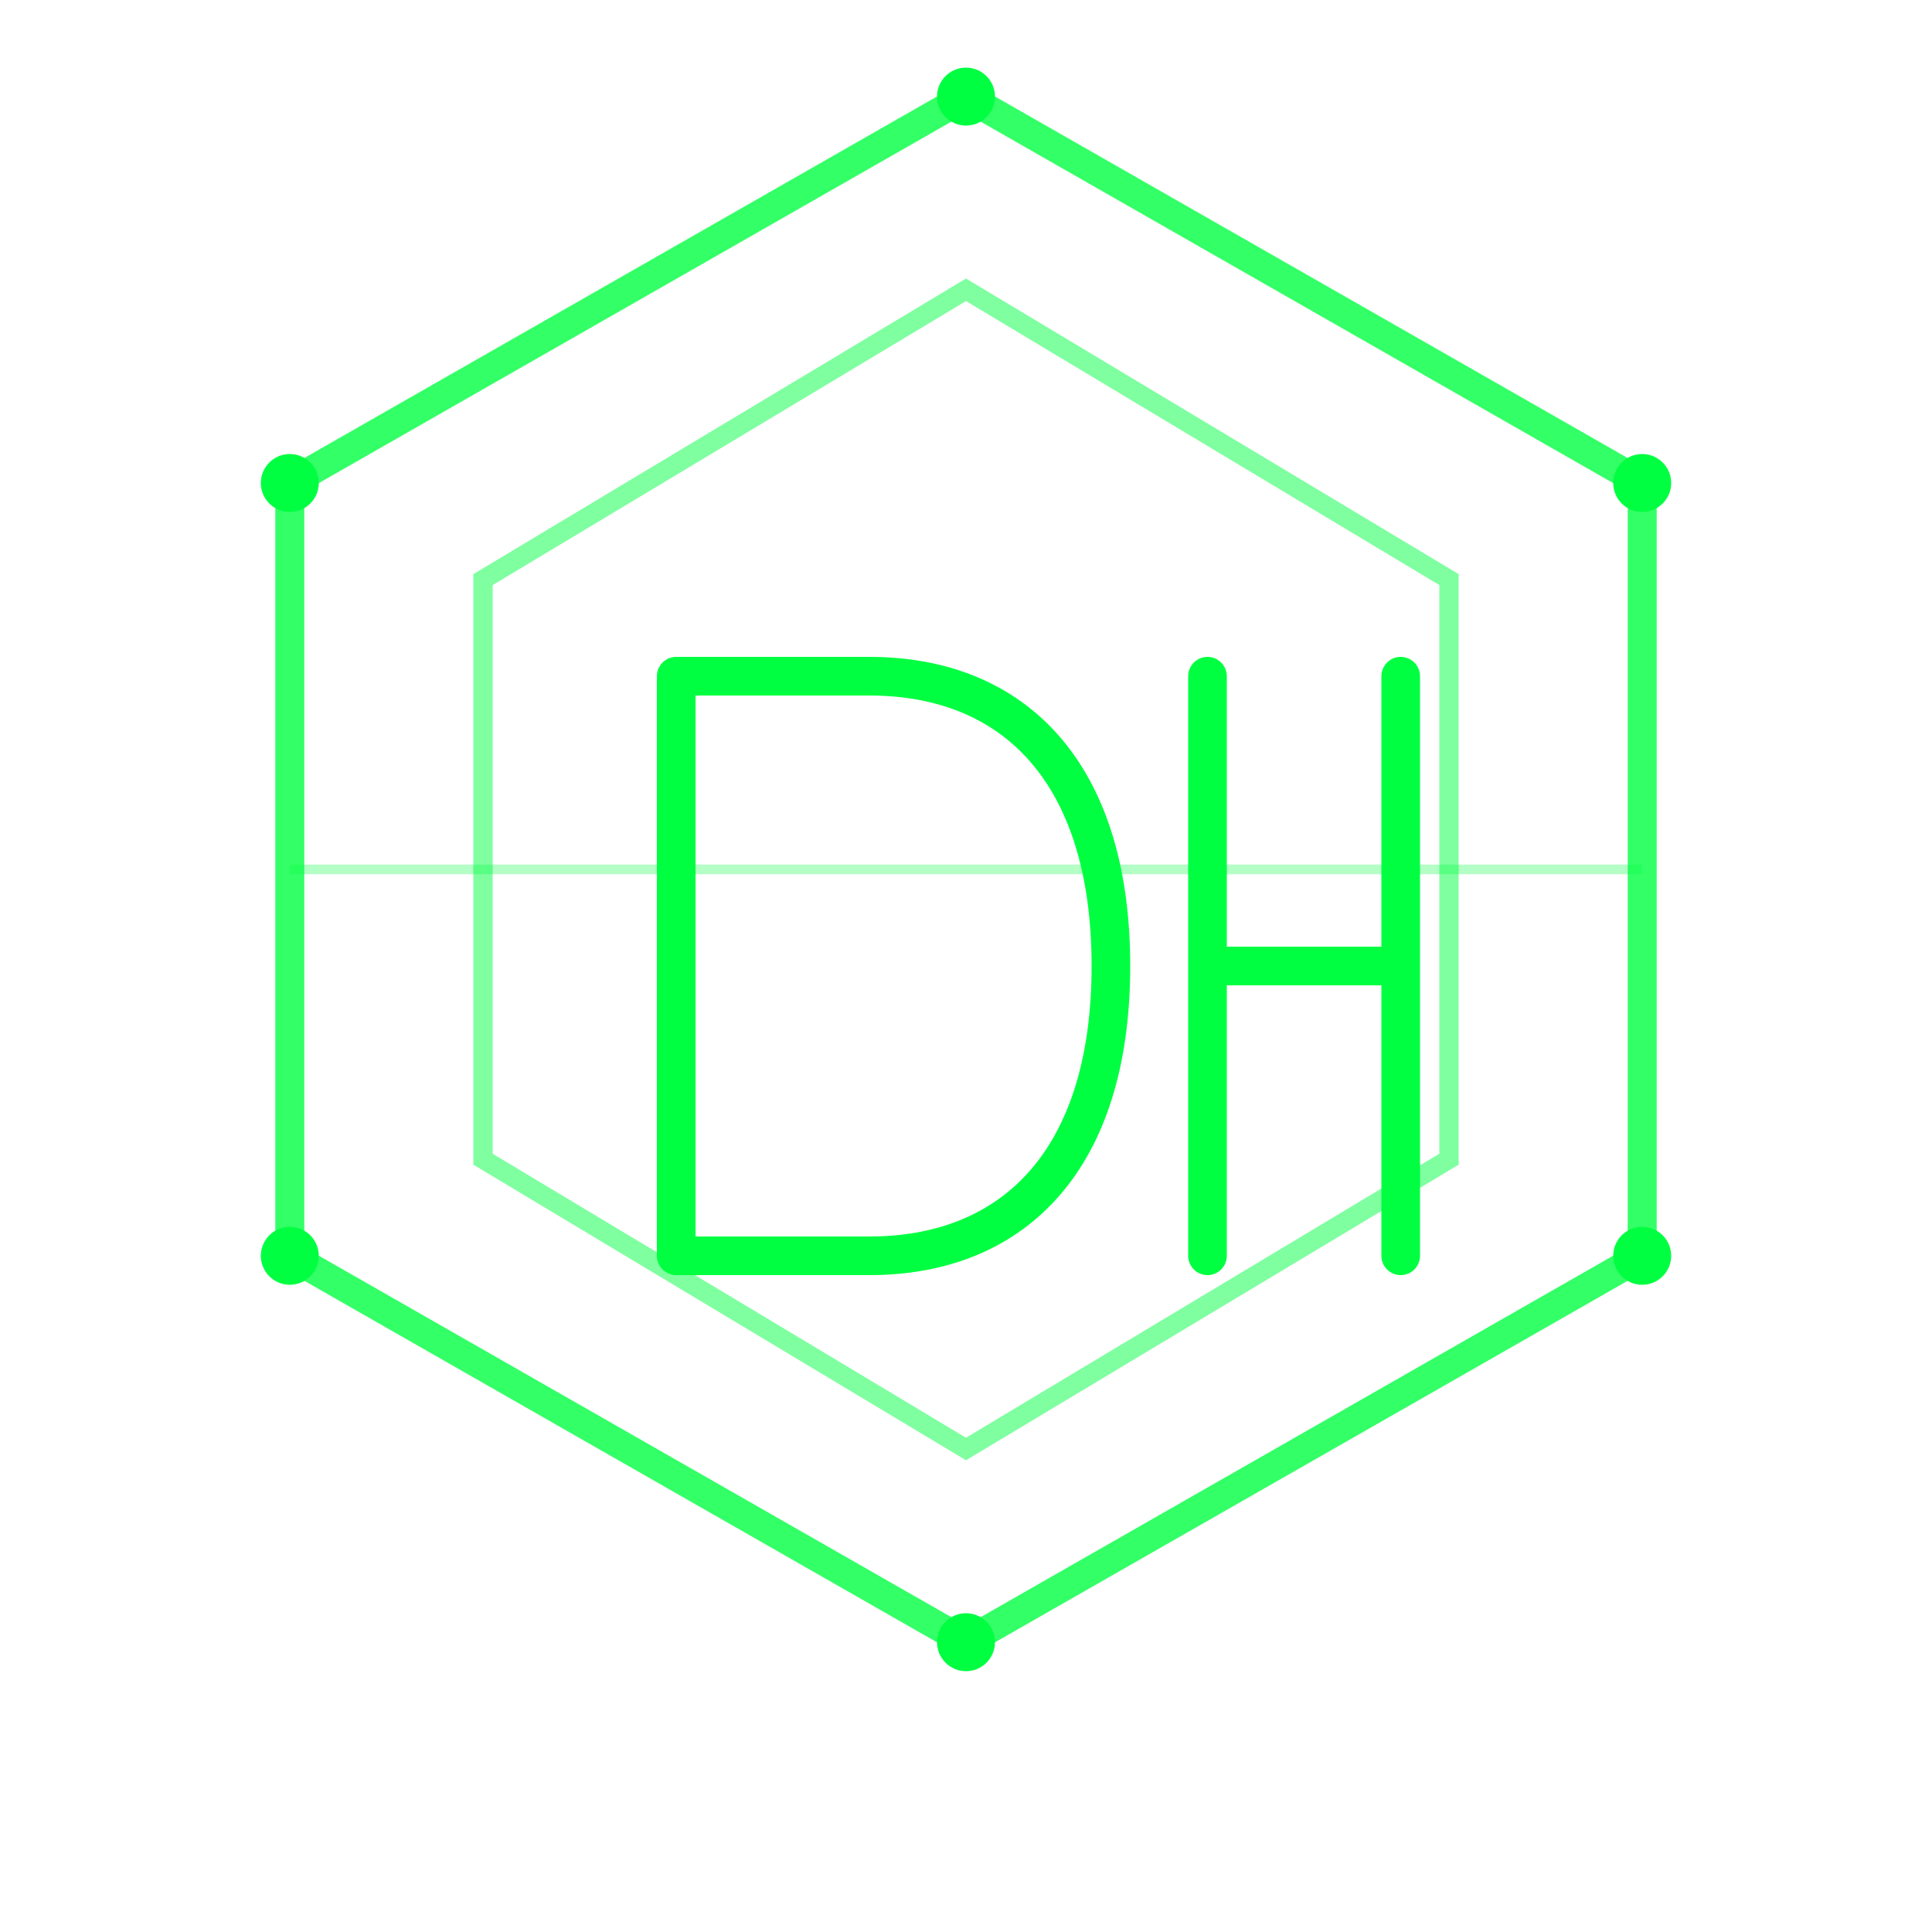
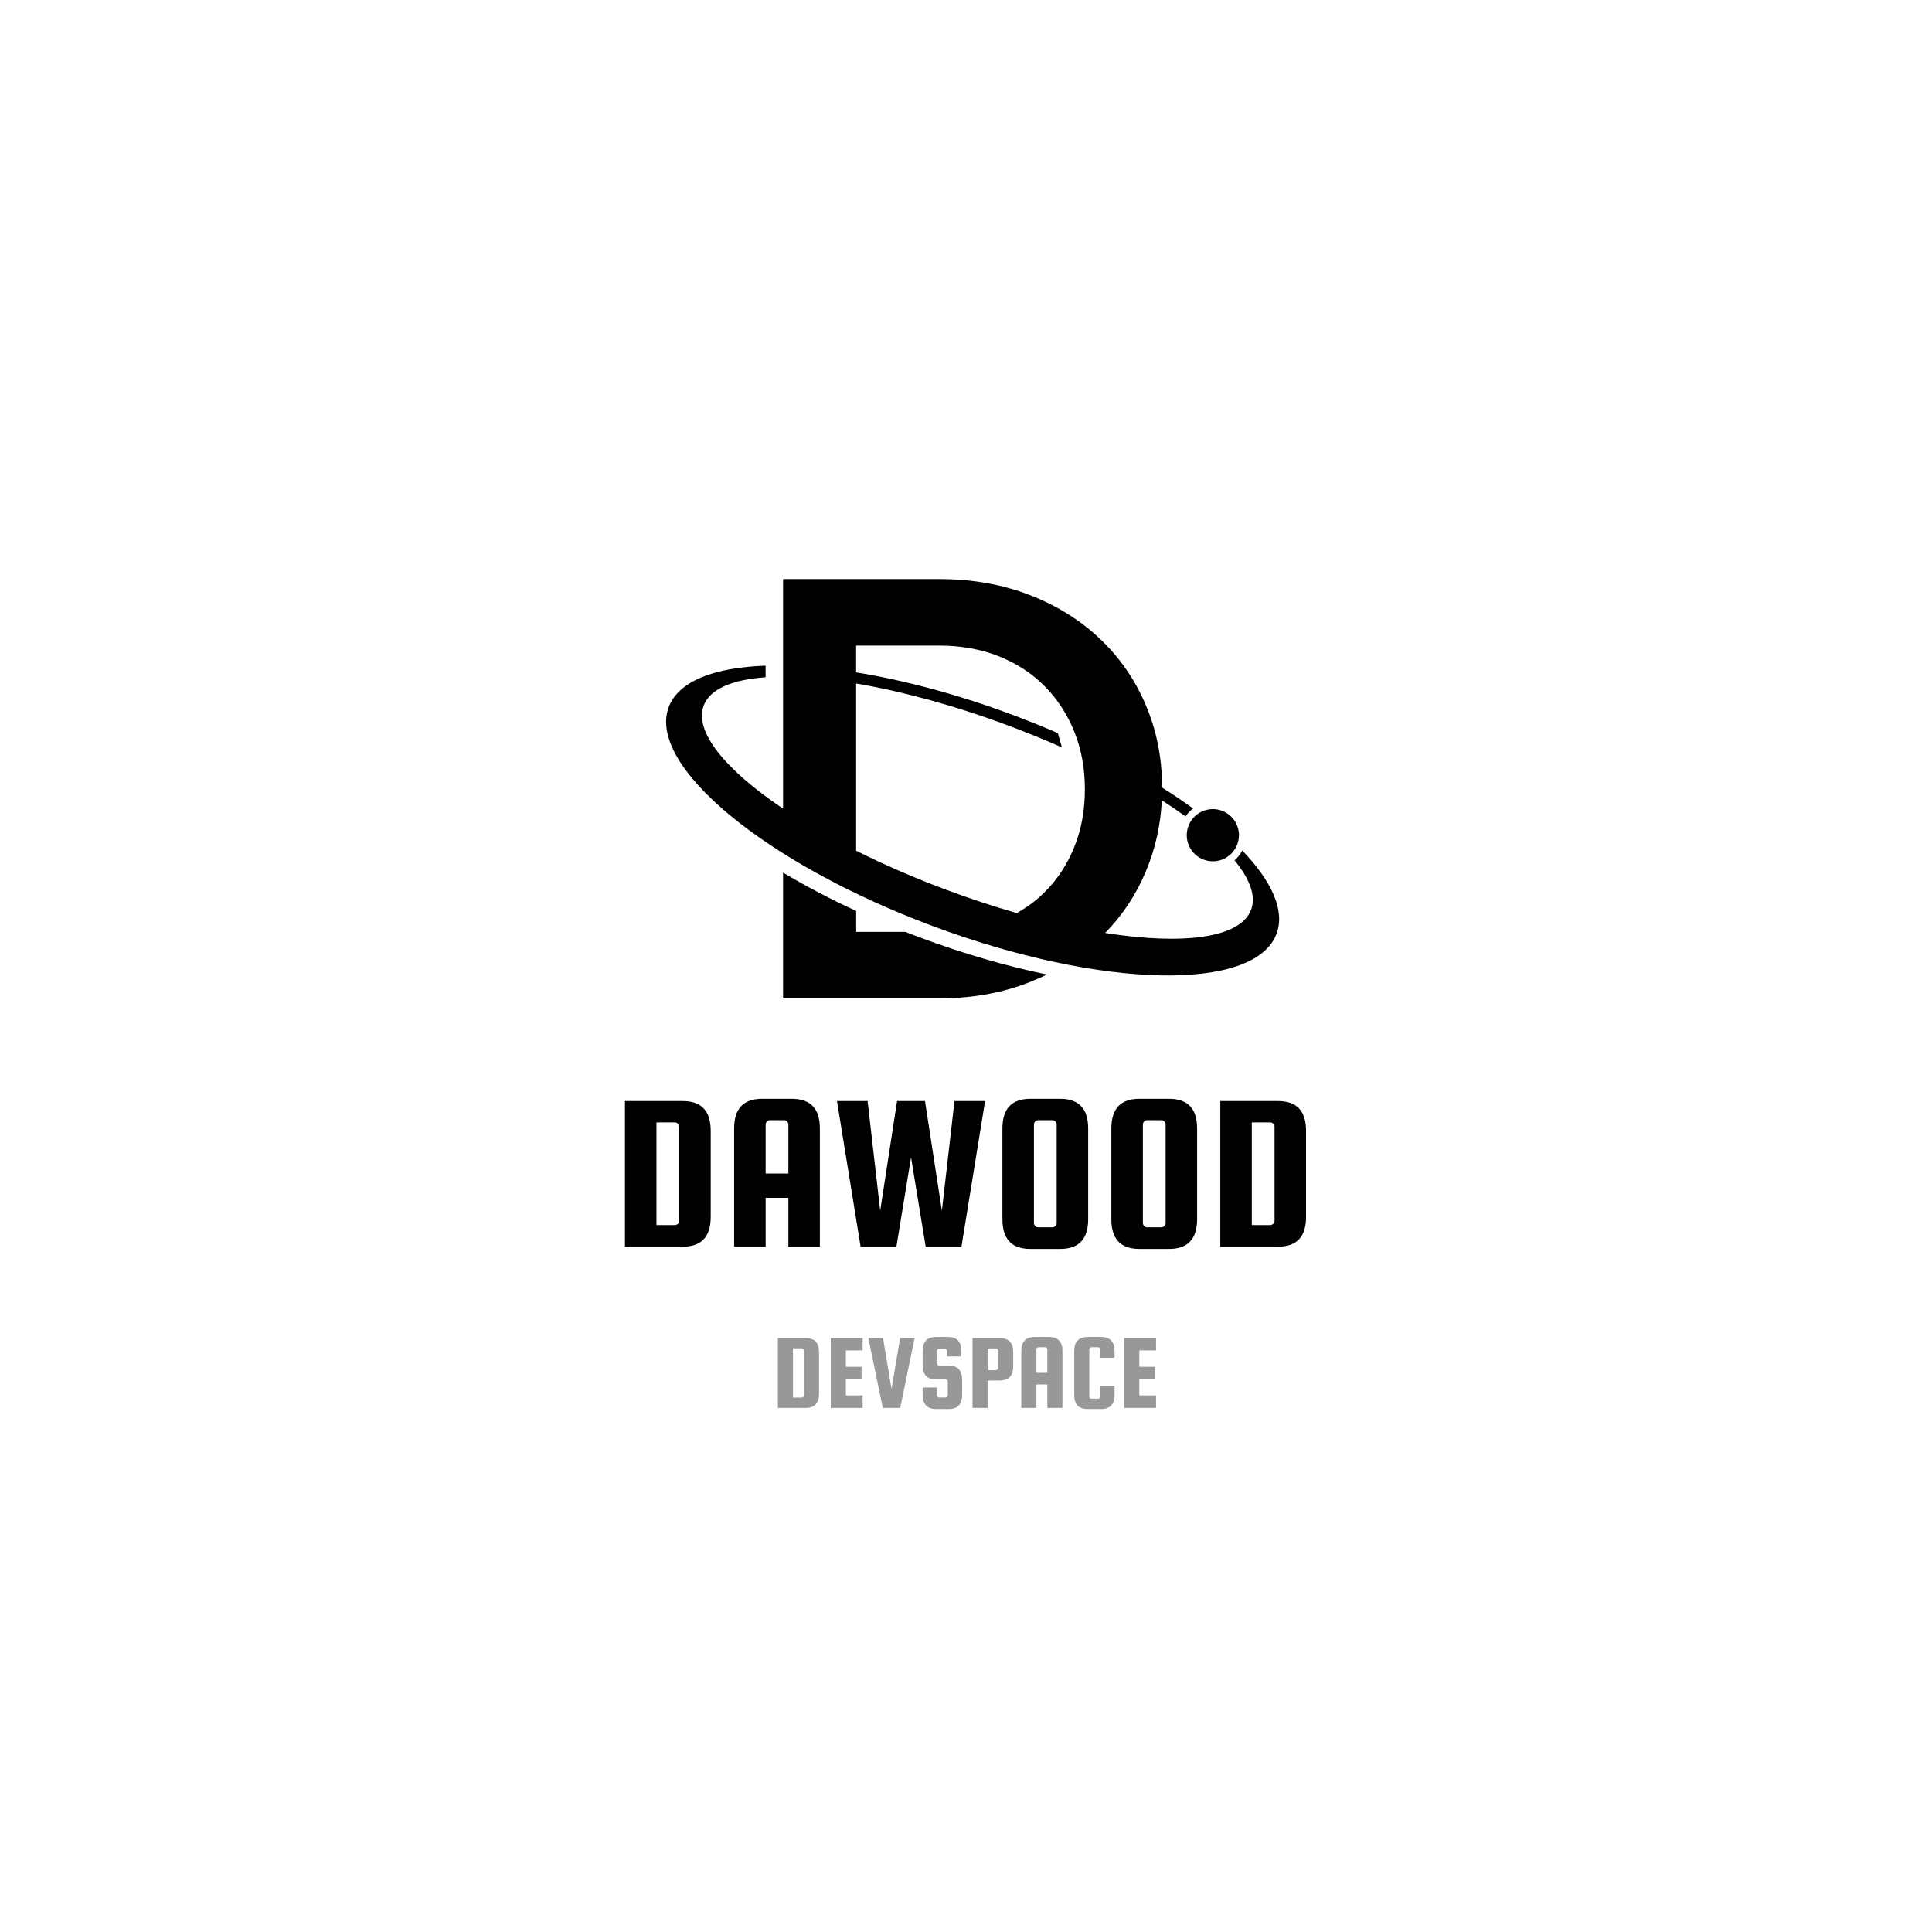
- <svg xmlns="http://www.w3.org/2000/svg" width="200" height="200" viewBox="0 0 200 200" fill="none">
-   <path d="M100 10 L170 50 L170 130 L100 170 L30 130 L30 50 Z" stroke="#00ff41" stroke-width="3" fill="none" opacity="0.8" />
-   <path d="M100 30 L150 60 L150 120 L100 150 L50 120 L50 60 Z" stroke="#00ff41" stroke-width="2" fill="none" opacity="0.5" />
-   <path d="M70 70 L70 130 L90 130 C105 130 115 120 115 100 C115 80 105 70 90 70 Z" stroke="#00ff41" stroke-width="4" fill="none" stroke-linecap="round" stroke-linejoin="round" />
-   <path d="M125 70 L125 130 M125 100 L145 100 M145 70 L145 130" stroke="#00ff41" stroke-width="4" stroke-linecap="round" stroke-linejoin="round" />
-   <circle cx="100" cy="10" r="3" fill="#00ff41" />
-   <circle cx="170" cy="50" r="3" fill="#00ff41" />
-   <circle cx="170" cy="130" r="3" fill="#00ff41" />
-   <circle cx="100" cy="170" r="3" fill="#00ff41" />
-   <circle cx="30" cy="130" r="3" fill="#00ff41" />
-   <circle cx="30" cy="50" r="3" fill="#00ff41" />
-   <line x1="30" y1="90" x2="170" y2="90" stroke="#00ff41" stroke-width="1" opacity="0.3" />
+ <svg xmlns="http://www.w3.org/2000/svg" width="2000" zoomAndPan="magnify" viewBox="0 0 1500 1500" height="2000" preserveAspectRatio="xMidYMid meet" version="1.0">
+   <defs>
+     <g />
+     <clipPath id="8c972e3c97">
+       <rect x="0" width="550" y="0" height="185" />
+     </clipPath>
+     <clipPath id="22bcdbe297">
+       <rect x="0" width="304" y="0" height="88" />
+     </clipPath>
+     <clipPath id="7af14e9508">
+       <path d="M 517 449.633 L 994 449.633 L 994 775.102 L 517 775.102 Z M 517 449.633 " clip-rule="nonzero" />
+     </clipPath>
+   </defs>
+   <g transform="matrix(1, 0, 0, 1, 475, 820)">
+     <g clip-path="url(#8c972e3c97)">
+       <g fill="#000000" fill-opacity="1">
+         <g transform="translate(1.483957, 147.9207)">
+           <g>
+             <path d="M 53.641 -113.062 C 68.086 -113.062 75.312 -105.375 75.312 -90 L 75.312 -23.062 C 75.312 -7.688 68.086 0 53.641 0 L 8.734 0 L 8.734 -113.062 Z M 50.859 -20.266 L 50.859 -92.969 C 50.859 -93.895 50.535 -94.707 49.891 -95.406 C 49.254 -96.113 48.469 -96.469 47.531 -96.469 L 33.203 -96.469 L 33.203 -16.781 L 47.531 -16.781 C 48.469 -16.781 49.254 -17.129 49.891 -17.828 C 50.535 -18.523 50.859 -19.336 50.859 -20.266 Z M 50.859 -20.266 " />
+           </g>
+         </g>
+       </g>
+       <g fill="#000000" fill-opacity="1">
+         <g transform="translate(86.23761, 147.9207)">
+           <g>
+             <path d="M 53.641 -114.812 C 68.086 -114.812 75.312 -107.125 75.312 -91.75 L 75.312 0 L 50.859 0 L 50.859 -37.922 L 33.203 -37.922 L 33.203 0 L 8.734 0 L 8.734 -91.75 C 8.734 -107.125 15.957 -114.812 30.406 -114.812 Z M 33.203 -56.797 L 50.859 -56.797 L 50.859 -94.719 C 50.859 -95.645 50.535 -96.457 49.891 -97.156 C 49.254 -97.852 48.469 -98.203 47.531 -98.203 L 36.516 -98.203 C 35.586 -98.203 34.801 -97.852 34.156 -97.156 C 33.52 -96.457 33.203 -95.645 33.203 -94.719 Z M 33.203 -56.797 " />
+           </g>
+         </g>
+       </g>
+       <g fill="#000000" fill-opacity="1">
+         <g transform="translate(170.9913, 147.9207)">
+           <g>
+             <path d="M 50.5 -113.062 L 72.172 -113.062 L 85.281 -27.953 L 95.062 -113.062 L 118.828 -113.062 L 100.484 0 L 72.703 0 L 61.344 -69.375 L 49.984 0 L 22.188 0 L 3.844 -113.062 L 27.609 -113.062 L 37.391 -27.953 Z M 50.5 -113.062 " />
+           </g>
+         </g>
+       </g>
+       <g fill="#000000" fill-opacity="1">
+         <g transform="translate(294.5394, 147.9207)">
+           <g>
+             <path d="M 75.312 -91.75 L 75.312 -21.312 C 75.312 -5.938 68.086 1.75 53.641 1.75 L 30.406 1.75 C 15.957 1.75 8.734 -5.938 8.734 -21.312 L 8.734 -91.75 C 8.734 -107.125 15.957 -114.812 30.406 -114.812 L 53.641 -114.812 C 68.086 -114.812 75.312 -107.125 75.312 -91.75 Z M 50.859 -18.531 L 50.859 -94.719 C 50.859 -95.645 50.535 -96.457 49.891 -97.156 C 49.254 -97.852 48.469 -98.203 47.531 -98.203 L 36.516 -98.203 C 35.586 -98.203 34.801 -97.852 34.156 -97.156 C 33.52 -96.457 33.203 -95.645 33.203 -94.719 L 33.203 -18.531 C 33.203 -17.594 33.52 -16.773 34.156 -16.078 C 34.801 -15.379 35.586 -15.031 36.516 -15.031 L 47.531 -15.031 C 48.469 -15.031 49.254 -15.379 49.891 -16.078 C 50.535 -16.773 50.859 -17.594 50.859 -18.531 Z M 50.859 -18.531 " />
+           </g>
+         </g>
+       </g>
+       <g fill="#000000" fill-opacity="1">
+         <g transform="translate(379.1183, 147.9207)">
+           <g>
+             <path d="M 75.312 -91.75 L 75.312 -21.312 C 75.312 -5.938 68.086 1.75 53.641 1.75 L 30.406 1.75 C 15.957 1.75 8.734 -5.938 8.734 -21.312 L 8.734 -91.75 C 8.734 -107.125 15.957 -114.812 30.406 -114.812 L 53.641 -114.812 C 68.086 -114.812 75.312 -107.125 75.312 -91.75 Z M 50.859 -18.531 L 50.859 -94.719 C 50.859 -95.645 50.535 -96.457 49.891 -97.156 C 49.254 -97.852 48.469 -98.203 47.531 -98.203 L 36.516 -98.203 C 35.586 -98.203 34.801 -97.852 34.156 -97.156 C 33.52 -96.457 33.203 -95.645 33.203 -94.719 L 33.203 -18.531 C 33.203 -17.594 33.52 -16.773 34.156 -16.078 C 34.801 -15.379 35.586 -15.031 36.516 -15.031 L 47.531 -15.031 C 48.469 -15.031 49.254 -15.379 49.891 -16.078 C 50.535 -16.773 50.859 -17.594 50.859 -18.531 Z M 50.859 -18.531 " />
+           </g>
+         </g>
+       </g>
+       <g fill="#000000" fill-opacity="1">
+         <g transform="translate(463.6972, 147.9207)">
+           <g>
+             <path d="M 53.641 -113.062 C 68.086 -113.062 75.312 -105.375 75.312 -90 L 75.312 -23.062 C 75.312 -7.688 68.086 0 53.641 0 L 8.734 0 L 8.734 -113.062 Z M 50.859 -20.266 L 50.859 -92.969 C 50.859 -93.895 50.535 -94.707 49.891 -95.406 C 49.254 -96.113 48.469 -96.469 47.531 -96.469 L 33.203 -96.469 L 33.203 -16.781 L 47.531 -16.781 C 48.469 -16.781 49.254 -17.129 49.891 -17.828 C 50.535 -18.523 50.859 -19.336 50.859 -20.266 Z M 50.859 -20.266 " />
+           </g>
+         </g>
+       </g>
+     </g>
+   </g>
+   <g transform="matrix(1, 0, 0, 1, 598, 1024)">
+     <g clip-path="url(#22bcdbe297)">
+       <g fill="#96989a" fill-opacity="1">
+         <g transform="translate(1.754327, 69.11891)">
+           <g>
+             <path d="M 25.734 -54.234 C 32.66 -54.234 36.125 -50.539 36.125 -43.156 L 36.125 -11.062 C 36.125 -3.688 32.66 0 25.734 0 L 4.188 0 L 4.188 -54.234 Z M 24.391 -9.719 L 24.391 -44.594 C 24.391 -45.039 24.234 -45.43 23.922 -45.766 C 23.617 -46.098 23.242 -46.266 22.797 -46.266 L 15.922 -46.266 L 15.922 -8.047 L 22.797 -8.047 C 23.242 -8.047 23.617 -8.211 23.922 -8.547 C 24.234 -8.879 24.391 -9.27 24.391 -9.719 Z M 24.391 -9.719 " />
+           </g>
+         </g>
+       </g>
+       <g fill="#96989a" fill-opacity="1">
+         <g transform="translate(42.82236, 69.11891)">
+           <g>
+             <path d="M 15.922 -9.719 L 28.922 -9.719 L 28.922 0 L 4.188 0 L 4.188 -54.234 L 28.922 -54.234 L 28.922 -44.672 L 15.922 -44.672 L 15.922 -31.938 L 28.078 -31.938 L 28.078 -22.719 L 15.922 -22.719 Z M 15.922 -9.719 " />
+           </g>
+         </g>
+       </g>
+       <g fill="#96989a" fill-opacity="1">
+         <g transform="translate(74.75485, 69.11891)">
+           <g>
+             <path d="M 26.062 -54.234 L 37.375 -54.234 L 26.156 0 L 12.656 0 L 1.422 -54.234 L 12.828 -54.234 L 19.438 -14.672 Z M 26.062 -54.234 " />
+           </g>
+         </g>
+       </g>
+       <g fill="#96989a" fill-opacity="1">
+         <g transform="translate(114.1466, 69.11891)">
+           <g>
+             <path d="M 34.281 -39.984 L 23.125 -39.984 L 23.125 -44.25 C 23.125 -44.695 22.969 -45.086 22.656 -45.422 C 22.352 -45.754 21.984 -45.922 21.547 -45.922 L 16.938 -45.922 C 16.488 -45.922 16.109 -45.754 15.797 -45.422 C 15.492 -45.086 15.344 -44.695 15.344 -44.25 L 15.344 -34.609 C 15.344 -34.16 15.492 -33.77 15.797 -33.438 C 16.109 -33.102 16.488 -32.938 16.938 -32.938 L 24.469 -32.938 C 31.395 -32.82 34.859 -29.133 34.859 -21.875 L 34.859 -10.219 C 34.859 -2.844 31.395 0.844 24.469 0.844 L 14.578 0.844 C 7.648 0.844 4.188 -2.844 4.188 -10.219 L 4.188 -15.844 L 15.344 -15.844 L 15.344 -9.812 C 15.344 -9.363 15.492 -8.969 15.797 -8.625 C 16.109 -8.289 16.488 -8.125 16.938 -8.125 L 22.125 -8.125 C 22.57 -8.125 22.945 -8.289 23.25 -8.625 C 23.562 -8.969 23.719 -9.363 23.719 -9.812 L 23.719 -20.453 C 23.719 -20.898 23.562 -21.289 23.25 -21.625 C 22.945 -21.957 22.57 -22.125 22.125 -22.125 L 14.578 -22.125 C 7.648 -22.125 4.188 -25.812 4.188 -33.188 L 4.188 -44 C 4.188 -51.375 7.648 -55.062 14.578 -55.062 L 23.891 -55.062 C 30.816 -55.062 34.281 -51.375 34.281 -44 Z M 34.281 -39.984 " />
+           </g>
+         </g>
+       </g>
+       <g fill="#96989a" fill-opacity="1">
+         <g transform="translate(152.9517, 69.11891)">
+           <g>
+             <path d="M 25.312 -54.234 C 32.238 -54.234 35.703 -50.539 35.703 -43.156 L 35.703 -32.359 C 35.703 -24.973 32.238 -21.281 25.312 -21.281 L 15.844 -21.281 L 15.844 0 L 4.109 0 L 4.109 -54.234 Z M 23.969 -31.016 L 23.969 -44.5 C 23.969 -44.945 23.812 -45.336 23.5 -45.672 C 23.195 -46.016 22.82 -46.188 22.375 -46.188 L 15.844 -46.188 L 15.844 -29.328 L 22.375 -29.328 C 22.82 -29.328 23.195 -29.492 23.5 -29.828 C 23.812 -30.172 23.969 -30.566 23.969 -31.016 Z M 23.969 -31.016 " />
+           </g>
+         </g>
+       </g>
+       <g fill="#96989a" fill-opacity="1">
+         <g transform="translate(190.751, 69.11891)">
+           <g>
+             <path d="M 25.734 -55.062 C 32.66 -55.062 36.125 -51.375 36.125 -44 L 36.125 0 L 24.391 0 L 24.391 -18.188 L 15.922 -18.188 L 15.922 0 L 4.188 0 L 4.188 -44 C 4.188 -51.375 7.648 -55.062 14.578 -55.062 Z M 15.922 -27.234 L 24.391 -27.234 L 24.391 -45.422 C 24.391 -45.867 24.234 -46.258 23.922 -46.594 C 23.617 -46.938 23.242 -47.109 22.797 -47.109 L 17.516 -47.109 C 17.066 -47.109 16.688 -46.938 16.375 -46.594 C 16.07 -46.258 15.922 -45.867 15.922 -45.422 Z M 15.922 -27.234 " />
+           </g>
+         </g>
+       </g>
+       <g fill="#96989a" fill-opacity="1">
+         <g transform="translate(231.8191, 69.11891)">
+           <g>
+             <path d="M 24.391 -8.891 L 24.391 -17.266 L 35.531 -17.266 L 35.531 -10.219 C 35.531 -2.844 32.066 0.844 25.141 0.844 L 14.578 0.844 C 7.648 0.844 4.188 -2.844 4.188 -10.219 L 4.188 -44 C 4.188 -51.375 7.648 -55.062 14.578 -55.062 L 25.141 -55.062 C 32.066 -55.062 35.531 -51.375 35.531 -44 L 35.531 -38.891 L 24.391 -38.891 L 24.391 -45.422 C 24.391 -45.867 24.234 -46.258 23.922 -46.594 C 23.617 -46.938 23.242 -47.109 22.797 -47.109 L 17.516 -47.109 C 17.066 -47.109 16.688 -46.938 16.375 -46.594 C 16.07 -46.258 15.922 -45.867 15.922 -45.422 L 15.922 -8.891 C 15.922 -8.441 16.07 -8.047 16.375 -7.703 C 16.688 -7.367 17.066 -7.203 17.516 -7.203 L 22.797 -7.203 C 23.242 -7.203 23.617 -7.367 23.922 -7.703 C 24.234 -8.047 24.391 -8.441 24.391 -8.891 Z M 24.391 -8.891 " />
+           </g>
+         </g>
+       </g>
+       <g fill="#96989a" fill-opacity="1">
+         <g transform="translate(270.6241, 69.11891)">
+           <g>
+             <path d="M 15.922 -9.719 L 28.922 -9.719 L 28.922 0 L 4.188 0 L 4.188 -54.234 L 28.922 -54.234 L 28.922 -44.672 L 15.922 -44.672 L 15.922 -31.938 L 28.078 -31.938 L 28.078 -22.719 L 15.922 -22.719 Z M 15.922 -9.719 " />
+           </g>
+         </g>
+       </g>
+     </g>
+   </g>
+   <g clip-path="url(#7af14e9508)">
+     <path fill="#000000" d="M 607.98 677.492 L 607.98 775.129 L 729.34 775.129 C 754.754 775.129 778.086 770.949 799.312 762.57 C 803.98 760.727 808.5 758.734 812.891 756.602 C 781.922 750.227 748.57 740.66 714.473 727.949 C 710.574 726.5 706.699 725.012 702.863 723.508 L 664.715 723.508 L 664.715 707.266 C 644.258 697.824 625.23 687.801 607.98 677.492 M 664.691 660.504 L 664.691 530.668 C 700.023 536.625 740.582 547.57 782.605 563.23 C 797.094 568.633 811.074 574.34 824.449 580.27 L 821.297 569.188 C 809.812 564.203 797.938 559.406 785.723 554.852 C 743.133 538.973 701.727 528.02 664.68 522.035 L 664.68 501.223 L 729 501.223 C 746.121 501.223 761.621 504.012 775.652 509.59 C 789.598 515.246 801.535 522.996 811.301 533.004 C 821.07 542.926 828.742 554.699 834.156 568.266 C 839.582 581.758 842.293 596.641 842.293 612.832 C 842.293 629.039 839.582 643.918 834.156 657.398 C 828.73 670.965 821.07 682.664 811.301 692.434 C 804.918 698.871 797.598 704.348 789.395 708.906 C 771.766 703.855 753.531 697.875 735.02 690.969 C 709.855 681.582 686.207 671.27 664.691 660.504 Z M 922.668 641.383 C 926.578 630.895 938.238 625.555 948.727 629.469 C 959.211 633.379 964.539 645.043 960.637 655.531 C 956.738 666.02 945.066 671.344 934.578 667.445 C 924.094 663.531 918.754 651.871 922.668 641.383 Z M 902.285 611.496 C 902.234 588.715 898.059 567.445 889.73 547.734 C 881.363 527.891 869.5 510.691 854.156 496.113 C 838.824 481.535 820.539 470.137 799.301 461.922 C 778.074 453.707 754.742 449.602 729.328 449.602 L 607.98 449.602 L 607.98 627.828 C 563.406 597.891 538.762 568.152 546.309 547.898 C 551.141 534.922 568.52 527.652 594.402 525.824 L 594.402 516.824 C 554.434 518.211 526.672 528.891 519.164 549.047 C 502.266 594.406 594.211 670.562 724.543 719.129 C 854.875 767.695 974.219 770.309 991.125 724.934 C 997.801 707.012 987.48 684.281 964.512 660.34 C 962.973 663.316 960.902 665.891 958.469 667.977 C 970.43 682.465 975.328 695.691 971.363 706.293 C 963.148 728.328 918.793 733.906 858.043 724.355 C 871.535 710.609 882.109 694.582 889.754 676.293 C 896.961 659.078 901.062 640.762 902.059 621.379 C 908.57 625.543 914.691 629.707 920.422 633.859 C 922.062 631.461 924.082 629.406 926.352 627.727 C 918.844 622.285 910.816 616.859 902.285 611.496 Z M 902.285 611.496 " fill-opacity="1" fill-rule="nonzero" />
+   </g>
</svg>
